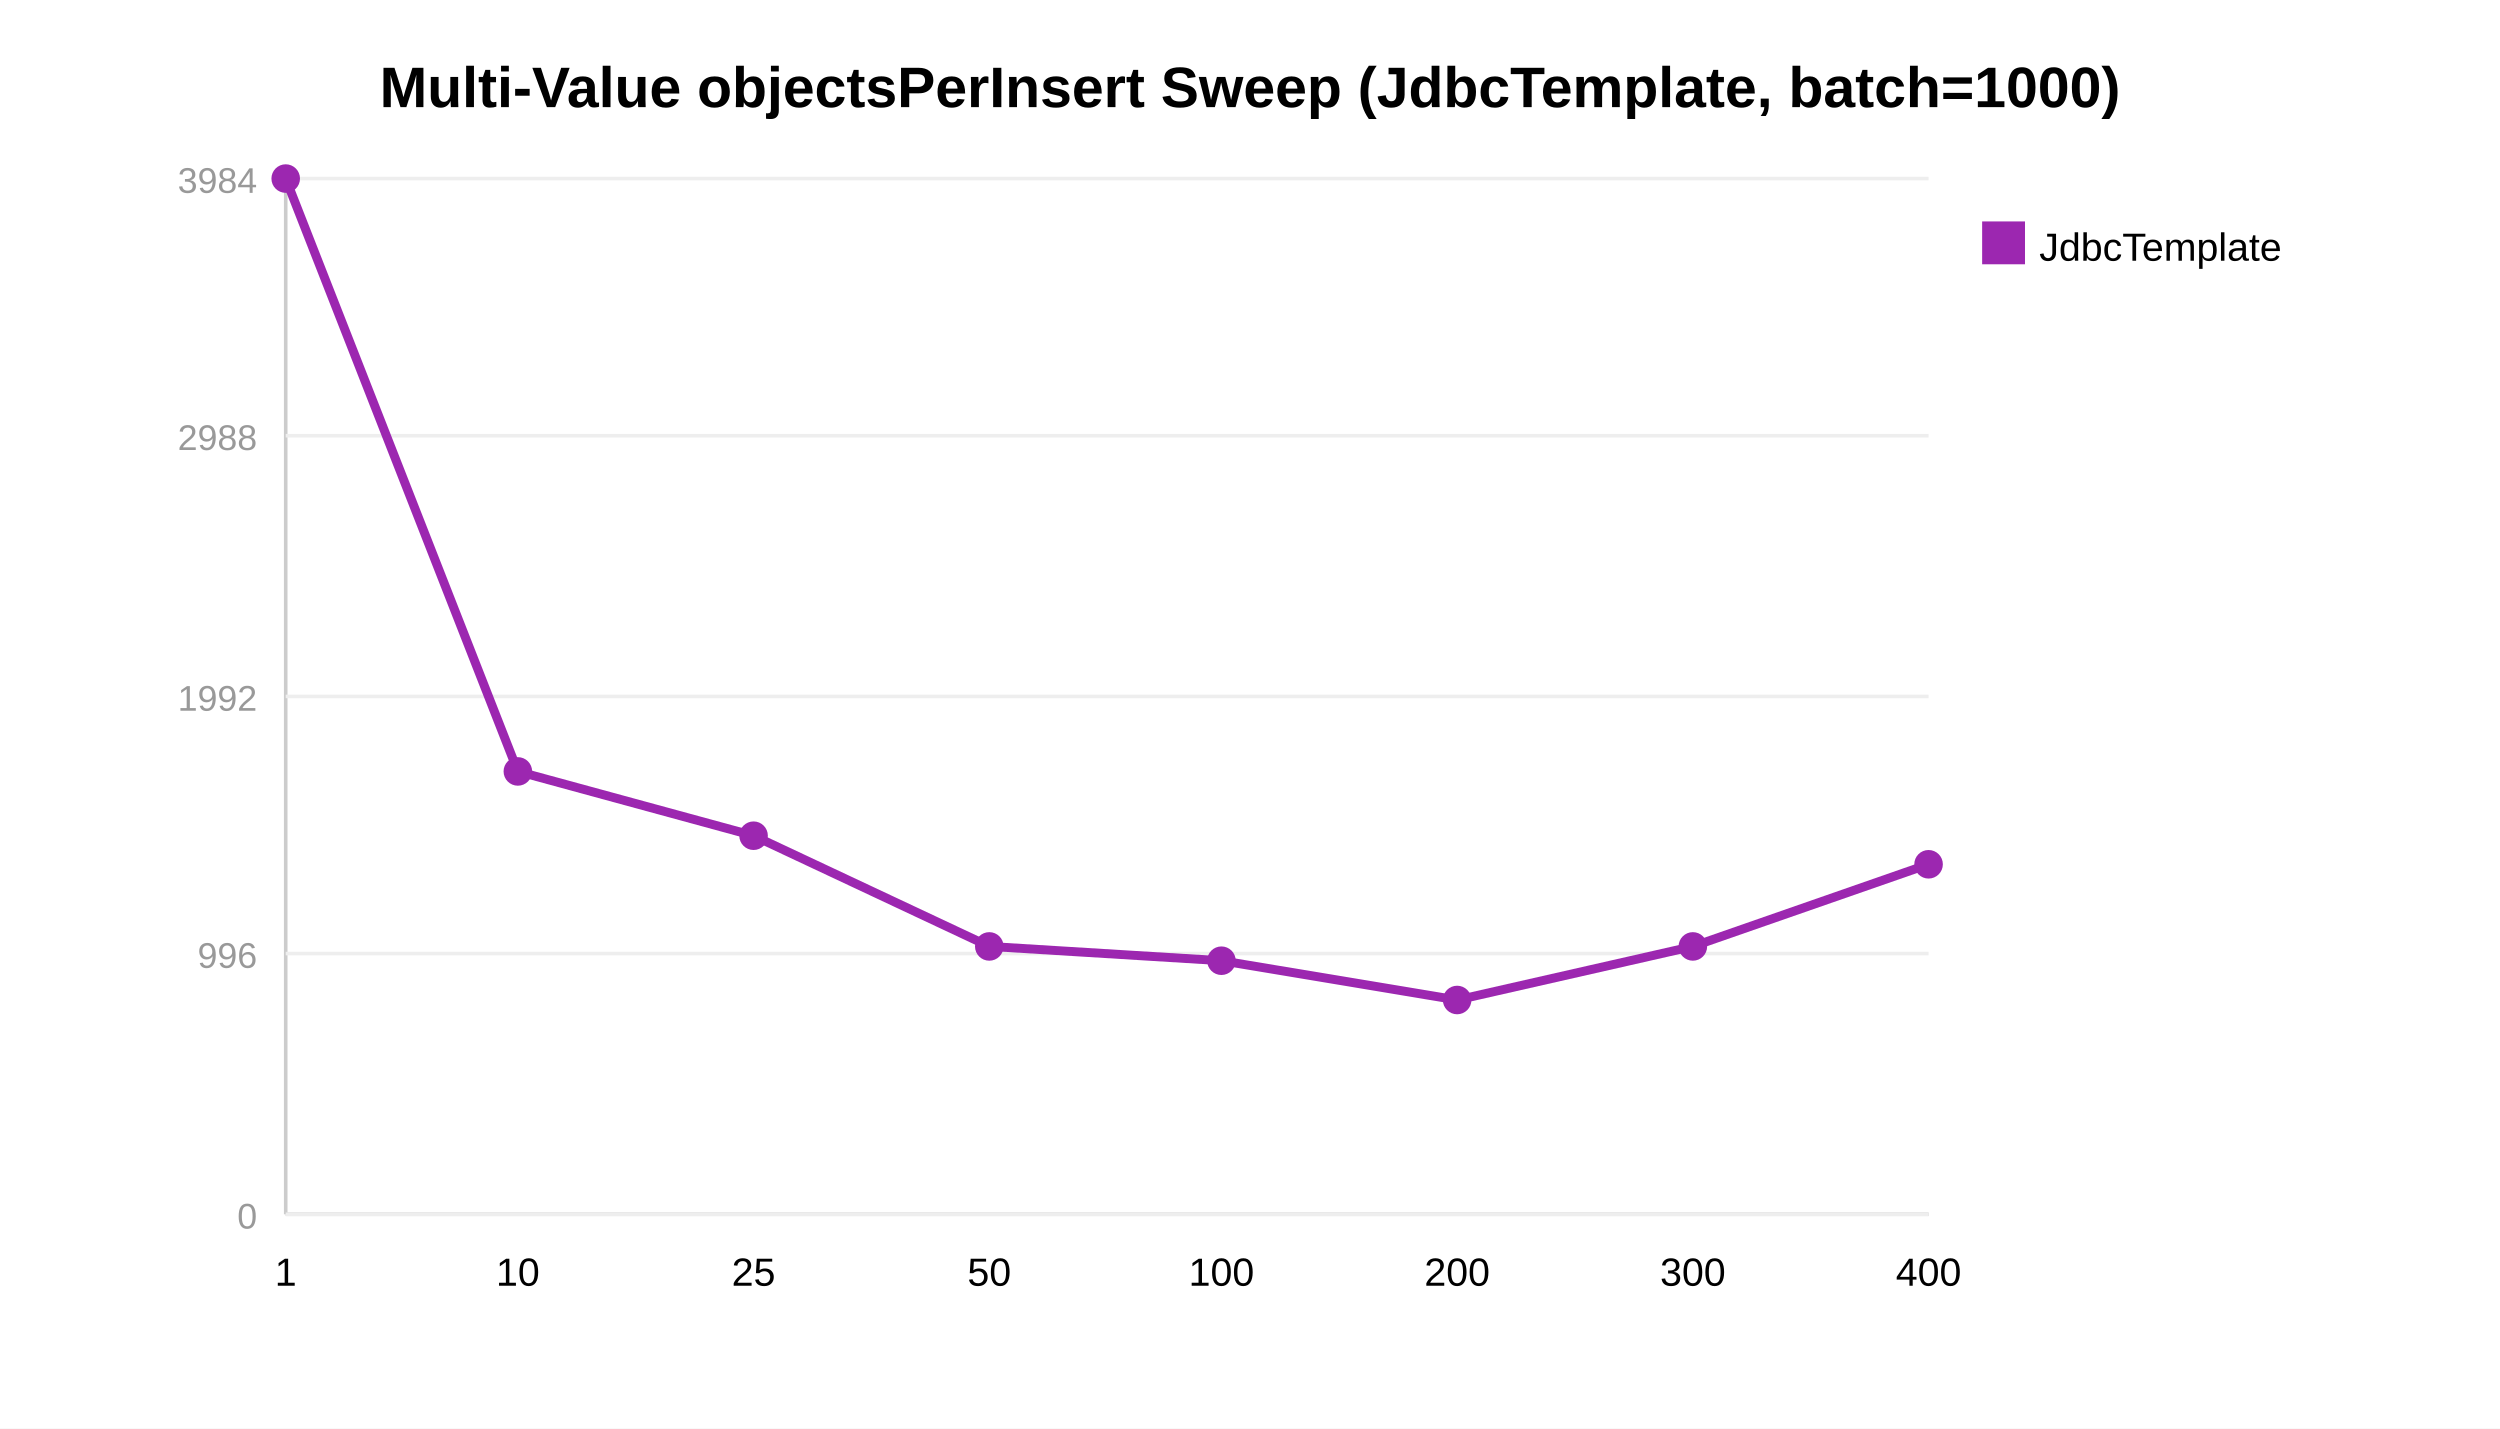
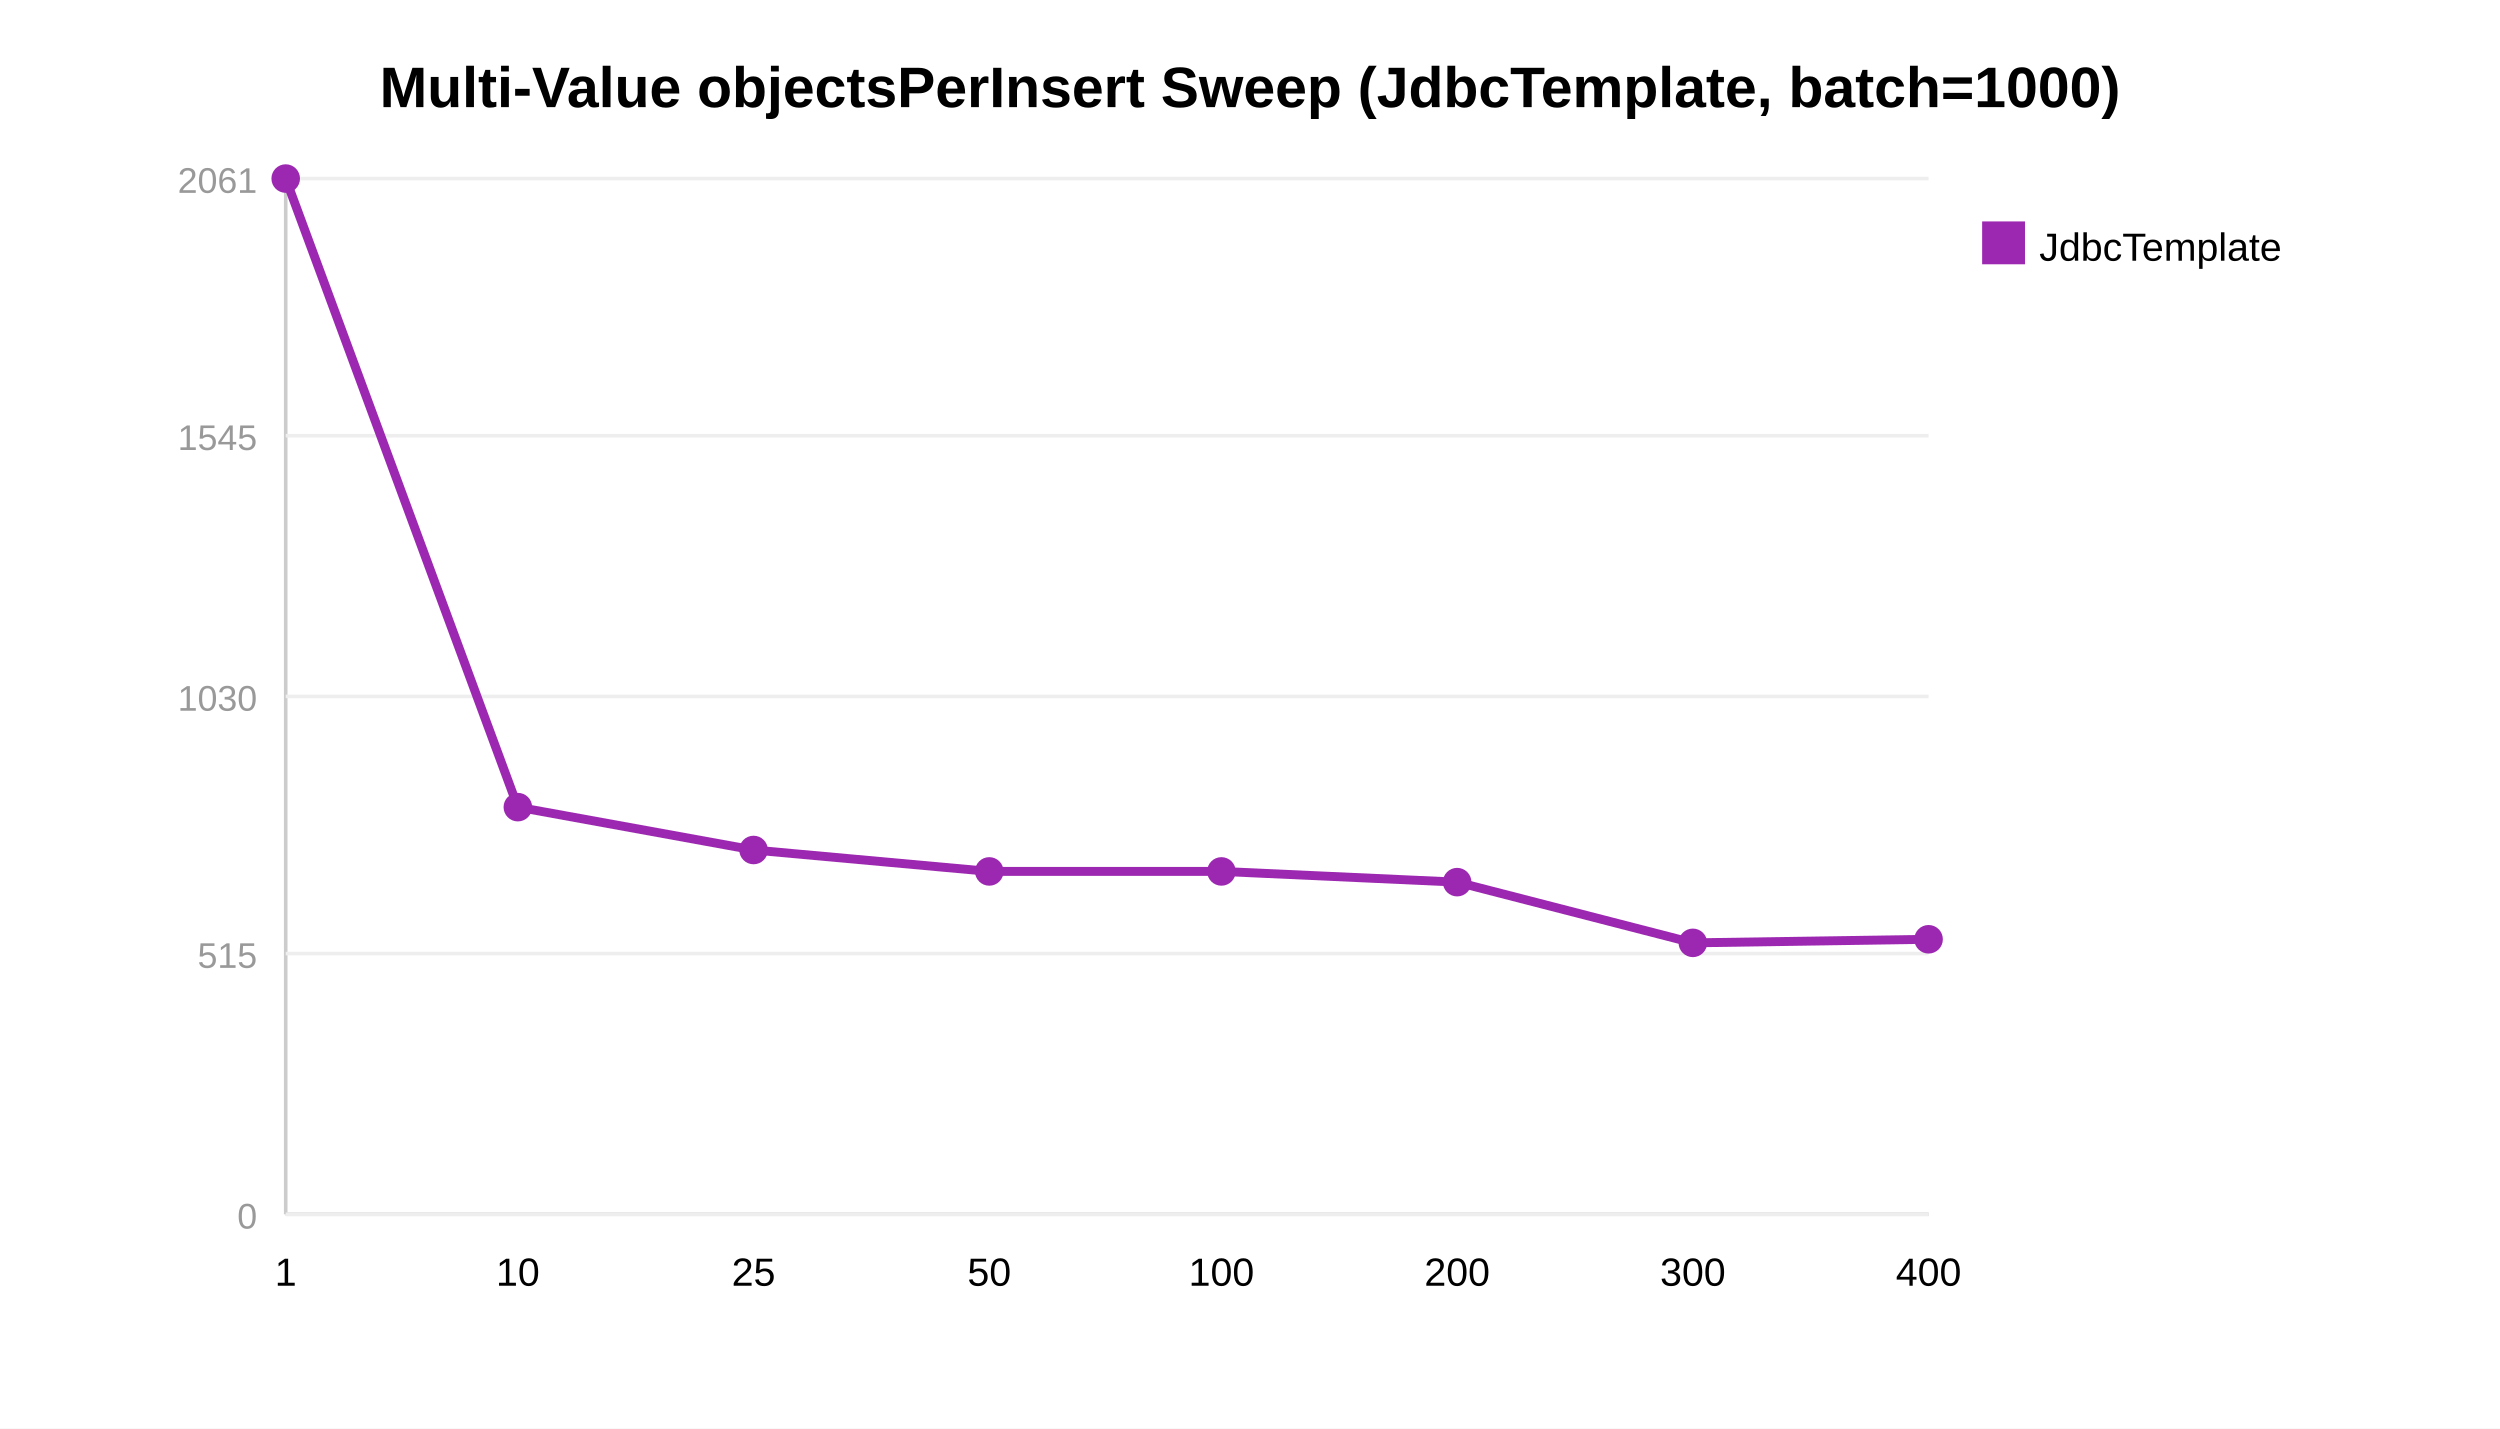
<svg xmlns="http://www.w3.org/2000/svg" width="700" height="400" font-family="Segoe UI, Arial, sans-serif">
  <rect width="700" height="400" fill="white" />
  <text x="350" y="30" text-anchor="middle" font-size="16" font-weight="bold">Multi-Value objectsPerInsert Sweep (JdbcTemplate, batch=1000)</text>
  <line x1="80" y1="50" x2="80" y2="340" stroke="#ccc" />
  <line x1="80" y1="340" x2="540" y2="340" stroke="#ccc" />
  <text x="80" y="360" text-anchor="middle" font-size="11">1</text>
  <text x="145" y="360" text-anchor="middle" font-size="11">10</text>
  <text x="211" y="360" text-anchor="middle" font-size="11">25</text>
  <text x="277" y="360" text-anchor="middle" font-size="11">50</text>
  <text x="342" y="360" text-anchor="middle" font-size="11">100</text>
  <text x="408" y="360" text-anchor="middle" font-size="11">200</text>
  <text x="474" y="360" text-anchor="middle" font-size="11">300</text>
  <text x="540" y="360" text-anchor="middle" font-size="11">400</text>
  <line x1="80" y1="50" x2="540" y2="50" stroke="#eee" />
-   <text x="72" y="54" text-anchor="end" font-size="10" fill="#999">3984</text>
+   <text x="72" y="54" text-anchor="end" font-size="10" fill="#999">2061</text>
  <line x1="80" y1="122" x2="540" y2="122" stroke="#eee" />
-   <text x="72" y="126" text-anchor="end" font-size="10" fill="#999">2988</text>
+   <text x="72" y="126" text-anchor="end" font-size="10" fill="#999">1545</text>
  <line x1="80" y1="195" x2="540" y2="195" stroke="#eee" />
-   <text x="72" y="199" text-anchor="end" font-size="10" fill="#999">1992</text>
+   <text x="72" y="199" text-anchor="end" font-size="10" fill="#999">1030</text>
  <line x1="80" y1="267" x2="540" y2="267" stroke="#eee" />
-   <text x="72" y="271" text-anchor="end" font-size="10" fill="#999">996</text>
+   <text x="72" y="271" text-anchor="end" font-size="10" fill="#999">515</text>
  <line x1="80" y1="340" x2="540" y2="340" stroke="#eee" />
  <text x="72" y="344" text-anchor="end" font-size="10" fill="#999">0</text>
-   <polyline points="80,50 145,216 211,234 277,265 342,269 408,280 474,265 540,242" fill="none" stroke="#9C27B0" stroke-width="2.5" />
+   <polyline points="80,50 145,226 211,238 277,244 342,244 408,247 474,264 540,263" fill="none" stroke="#9C27B0" stroke-width="2.5" />
  <circle cx="80" cy="50" r="4" fill="#9C27B0" />
-   <circle cx="145" cy="216" r="4" fill="#9C27B0" />
-   <circle cx="211" cy="234" r="4" fill="#9C27B0" />
-   <circle cx="277" cy="265" r="4" fill="#9C27B0" />
-   <circle cx="342" cy="269" r="4" fill="#9C27B0" />
-   <circle cx="408" cy="280" r="4" fill="#9C27B0" />
-   <circle cx="474" cy="265" r="4" fill="#9C27B0" />
-   <circle cx="540" cy="242" r="4" fill="#9C27B0" />
+   <circle cx="145" cy="226" r="4" fill="#9C27B0" />
+   <circle cx="211" cy="238" r="4" fill="#9C27B0" />
+   <circle cx="277" cy="244" r="4" fill="#9C27B0" />
+   <circle cx="342" cy="244" r="4" fill="#9C27B0" />
+   <circle cx="408" cy="247" r="4" fill="#9C27B0" />
+   <circle cx="474" cy="264" r="4" fill="#9C27B0" />
+   <circle cx="540" cy="263" r="4" fill="#9C27B0" />
  <rect x="555" y="62" width="12" height="12" fill="#9C27B0" />
  <text x="571" y="73" font-size="11">JdbcTemplate</text>
</svg>
